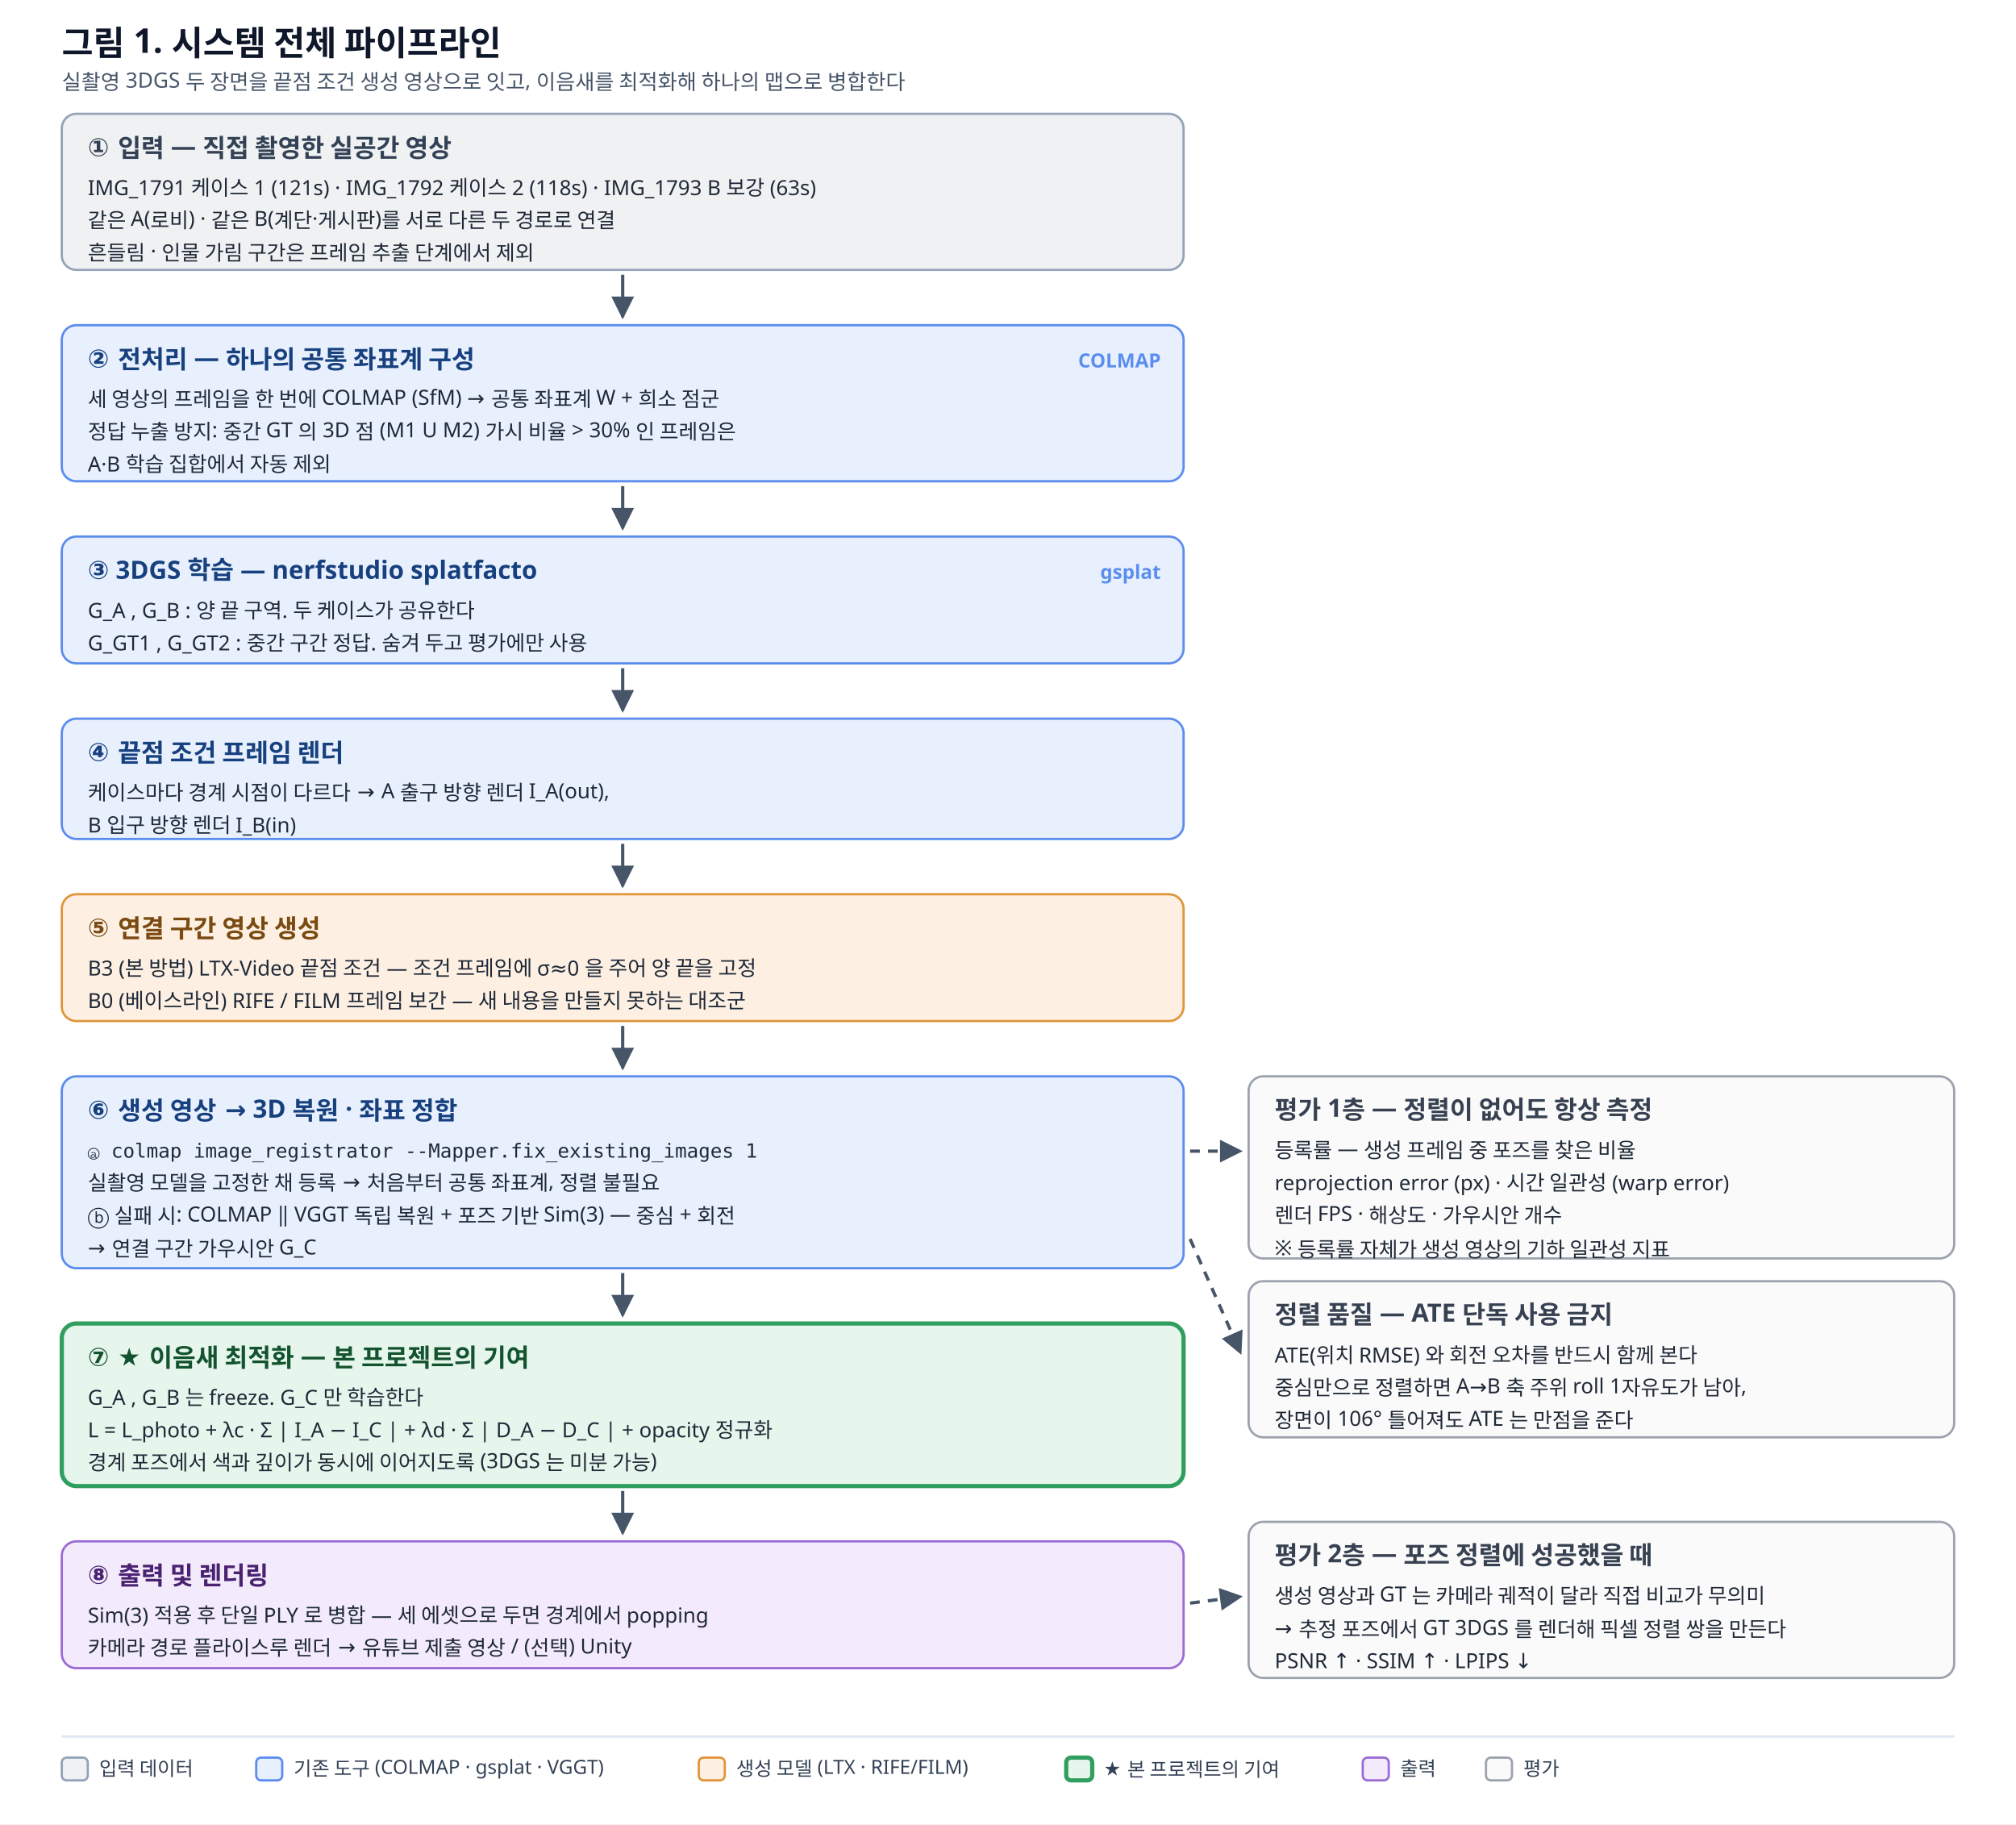
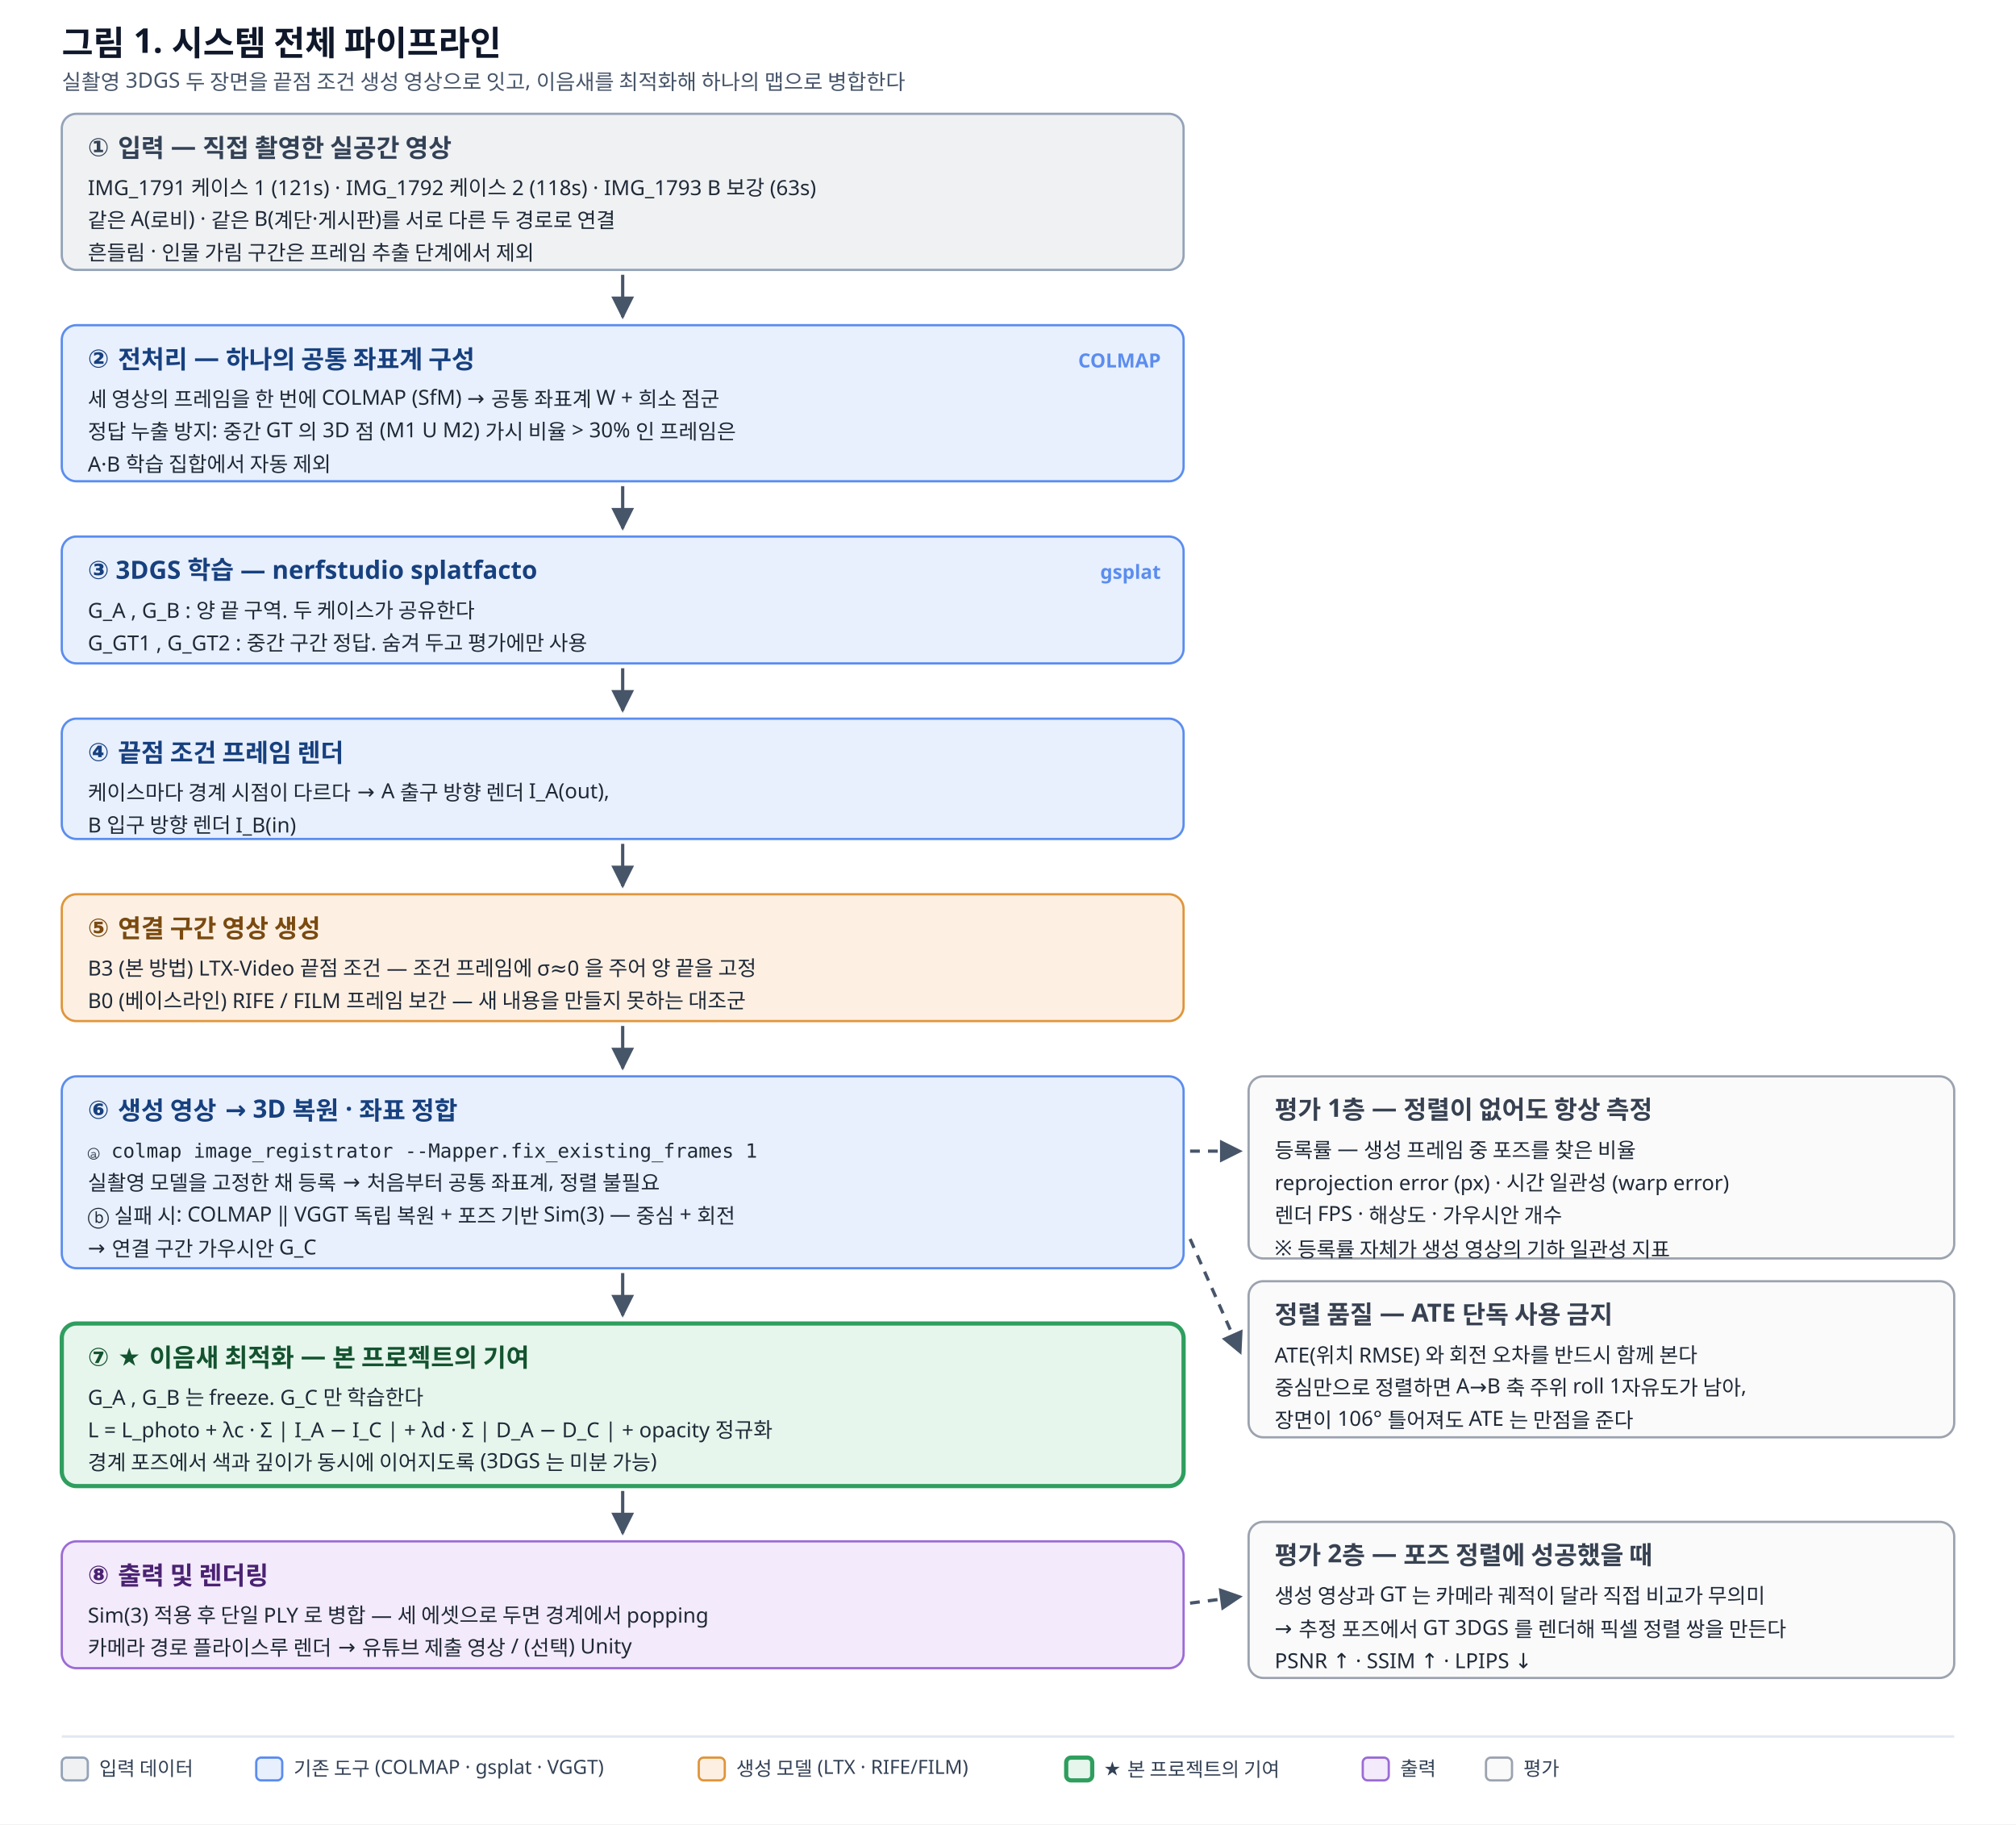
<svg xmlns="http://www.w3.org/2000/svg" width="1240" height="1122" viewBox="0 0 1240 1122">
  <defs>
    <marker id="ah" viewBox="0 0 10 10" refX="9" refY="5" markerWidth="7" markerHeight="7" orient="auto-start-reverse">
      <path d="M 0 0 L 10 5 L 0 10 z" fill="#475569" />
    </marker>
  </defs>
  <rect width="1240" height="1122" fill="#FFFFFF" />
  <text x="38" y="34" font-family="'Malgun Gothic','Apple SD Gothic Neo','Noto Sans KR',sans-serif" font-size="21" font-weight="700" fill="#0F172A">그림 1. 시스템 전체 파이프라인</text>
  <text x="38" y="55" font-family="'Malgun Gothic','Apple SD Gothic Neo','Noto Sans KR',sans-serif" font-size="13" fill="#475569">실촬영 3DGS 두 장면을 끝점 조건 생성 영상으로 잇고, 이음새를 최적화해 하나의 맵으로 병합한다</text>
  <rect x="38" y="70" width="690" height="96" rx="9" fill="#EFF1F3" stroke="#94A3B8" stroke-width="1.4" />
  <text x="54" y="96" font-family="'Malgun Gothic','Apple SD Gothic Neo','Noto Sans KR',sans-serif" font-size="15.5" font-weight="700" fill="#334155">① 입력 — 직접 촬영한 실공간 영상</text>
  <text x="54" y="120" font-family="'Malgun Gothic','Apple SD Gothic Neo','Noto Sans KR',sans-serif" font-size="12.8" fill="#1F2937">IMG_1791 케이스 1 (121s)  ·  IMG_1792 케이스 2 (118s)  ·  IMG_1793 B 보강 (63s)</text>
  <text x="54" y="140" font-family="'Malgun Gothic','Apple SD Gothic Neo','Noto Sans KR',sans-serif" font-size="12.8" fill="#1F2937">같은 A(로비) · 같은 B(계단·게시판)를 서로 다른 두 경로로 연결</text>
  <text x="54" y="160" font-family="'Malgun Gothic','Apple SD Gothic Neo','Noto Sans KR',sans-serif" font-size="12.8" fill="#1F2937">흔들림 · 인물 가림 구간은 프레임 추출 단계에서 제외</text>
  <rect x="38" y="200" width="690" height="96" rx="9" fill="#E8F0FE" stroke="#5B8DEF" stroke-width="1.4" />
  <text x="54" y="226" font-family="'Malgun Gothic','Apple SD Gothic Neo','Noto Sans KR',sans-serif" font-size="15.5" font-weight="700" fill="#17407E">② 전처리 — 하나의 공통 좌표계 구성</text>
  <text x="54" y="250" font-family="'Malgun Gothic','Apple SD Gothic Neo','Noto Sans KR',sans-serif" font-size="12.8" fill="#1F2937">세 영상의 프레임을 한 번에 COLMAP (SfM) → 공통 좌표계 W + 희소 점군</text>
  <text x="54" y="270" font-family="'Malgun Gothic','Apple SD Gothic Neo','Noto Sans KR',sans-serif" font-size="12.8" fill="#1F2937">정답 누출 방지: 중간 GT 의 3D 점 (M1 U M2) 가시 비율 &gt; 30% 인 프레임은</text>
  <text x="54" y="290" font-family="'Malgun Gothic','Apple SD Gothic Neo','Noto Sans KR',sans-serif" font-size="12.8" fill="#1F2937">                A·B 학습 집합에서 자동 제외</text>
  <text x="714" y="226" text-anchor="end" font-family="'Malgun Gothic','Apple SD Gothic Neo','Noto Sans KR',sans-serif" font-size="12" font-weight="700" fill="#5B8DEF">COLMAP</text>
  <rect x="38" y="330" width="690" height="78" rx="9" fill="#E8F0FE" stroke="#5B8DEF" stroke-width="1.4" />
  <text x="54" y="356" font-family="'Malgun Gothic','Apple SD Gothic Neo','Noto Sans KR',sans-serif" font-size="15.5" font-weight="700" fill="#17407E">③ 3DGS 학습 — nerfstudio splatfacto</text>
  <text x="54" y="380" font-family="'Malgun Gothic','Apple SD Gothic Neo','Noto Sans KR',sans-serif" font-size="12.8" fill="#1F2937">G_A , G_B      : 양 끝 구역. 두 케이스가 공유한다</text>
  <text x="54" y="400" font-family="'Malgun Gothic','Apple SD Gothic Neo','Noto Sans KR',sans-serif" font-size="12.8" fill="#1F2937">G_GT1 , G_GT2 : 중간 구간 정답. 숨겨 두고 평가에만 사용</text>
  <text x="714" y="356" text-anchor="end" font-family="'Malgun Gothic','Apple SD Gothic Neo','Noto Sans KR',sans-serif" font-size="12" font-weight="700" fill="#5B8DEF">gsplat</text>
  <rect x="38" y="442" width="690" height="74" rx="9" fill="#E8F0FE" stroke="#5B8DEF" stroke-width="1.4" />
  <text x="54" y="468" font-family="'Malgun Gothic','Apple SD Gothic Neo','Noto Sans KR',sans-serif" font-size="15.5" font-weight="700" fill="#17407E">④ 끝점 조건 프레임 렌더</text>
  <text x="54" y="492" font-family="'Malgun Gothic','Apple SD Gothic Neo','Noto Sans KR',sans-serif" font-size="12.8" fill="#1F2937">케이스마다 경계 시점이 다르다 → A 출구 방향 렌더 I_A(out),</text>
  <text x="54" y="512" font-family="'Malgun Gothic','Apple SD Gothic Neo','Noto Sans KR',sans-serif" font-size="12.8" fill="#1F2937">                                 B 입구 방향 렌더 I_B(in)</text>
  <rect x="38" y="550" width="690" height="78" rx="9" fill="#FDF0E3" stroke="#E0953B" stroke-width="1.4" />
  <text x="54" y="576" font-family="'Malgun Gothic','Apple SD Gothic Neo','Noto Sans KR',sans-serif" font-size="15.5" font-weight="700" fill="#7A4A10">⑤ 연결 구간 영상 생성</text>
  <text x="54" y="600" font-family="'Malgun Gothic','Apple SD Gothic Neo','Noto Sans KR',sans-serif" font-size="12.8" fill="#1F2937">B3 (본 방법)    LTX-Video 끝점 조건 — 조건 프레임에 σ≈0 을 주어 양 끝을 고정</text>
  <text x="54" y="620" font-family="'Malgun Gothic','Apple SD Gothic Neo','Noto Sans KR',sans-serif" font-size="12.8" fill="#1F2937">B0 (베이스라인) RIFE / FILM 프레임 보간 — 새 내용을 만들지 못하는 대조군</text>
  <rect x="38" y="662" width="690" height="118" rx="9" fill="#E8F0FE" stroke="#5B8DEF" stroke-width="1.4" />
  <text x="54" y="688" font-family="'Malgun Gothic','Apple SD Gothic Neo','Noto Sans KR',sans-serif" font-size="15.5" font-weight="700" fill="#17407E">⑥ 생성 영상 → 3D 복원 · 좌표 정합</text>
-   <text x="54" y="712" font-family="'Cascadia Mono','D2Coding','Consolas',monospace" font-size="12" fill="#1F2937">ⓐ colmap image_registrator  --Mapper.fix_existing_images 1</text>
+   <text x="54" y="712" font-family="'Cascadia Mono','D2Coding','Consolas',monospace" font-size="12" fill="#1F2937">ⓐ colmap image_registrator  --Mapper.fix_existing_frames 1</text>
  <text x="54" y="732" font-family="'Malgun Gothic','Apple SD Gothic Neo','Noto Sans KR',sans-serif" font-size="12.8" fill="#1F2937">   실촬영 모델을 고정한 채 등록 → 처음부터 공통 좌표계, 정렬 불필요</text>
  <text x="54" y="752" font-family="'Malgun Gothic','Apple SD Gothic Neo','Noto Sans KR',sans-serif" font-size="12.8" fill="#1F2937">ⓑ 실패 시: COLMAP ‖ VGGT 독립 복원 + 포즈 기반 Sim(3) — 중심 + 회전</text>
  <text x="54" y="772" font-family="'Malgun Gothic','Apple SD Gothic Neo','Noto Sans KR',sans-serif" font-size="12.8" fill="#1F2937">→ 연결 구간 가우시안 G_C</text>
  <rect x="38" y="814" width="690" height="100" rx="9" fill="#E6F6EC" stroke="#2F9E5E" stroke-width="2.6" />
  <text x="54" y="840" font-family="'Malgun Gothic','Apple SD Gothic Neo','Noto Sans KR',sans-serif" font-size="15.5" font-weight="700" fill="#13532F">⑦ ★ 이음새 최적화 — 본 프로젝트의 기여</text>
  <text x="54" y="864" font-family="'Malgun Gothic','Apple SD Gothic Neo','Noto Sans KR',sans-serif" font-size="12.8" fill="#1F2937">G_A , G_B 는 freeze. G_C 만 학습한다</text>
  <text x="54" y="884" font-family="'Malgun Gothic','Apple SD Gothic Neo','Noto Sans KR',sans-serif" font-size="12.8" fill="#1F2937">L = L_photo  +  λc · Σ | I_A − I_C |  +  λd · Σ | D_A − D_C |  +  opacity 정규화</text>
  <text x="54" y="904" font-family="'Malgun Gothic','Apple SD Gothic Neo','Noto Sans KR',sans-serif" font-size="12.8" fill="#1F2937">           경계 포즈에서 색과 깊이가 동시에 이어지도록 (3DGS 는 미분 가능)</text>
  <rect x="38" y="948" width="690" height="78" rx="9" fill="#F3EAFB" stroke="#9B6BD6" stroke-width="1.4" />
  <text x="54" y="974" font-family="'Malgun Gothic','Apple SD Gothic Neo','Noto Sans KR',sans-serif" font-size="15.5" font-weight="700" fill="#4A2272">⑧ 출력 및 렌더링</text>
  <text x="54" y="998" font-family="'Malgun Gothic','Apple SD Gothic Neo','Noto Sans KR',sans-serif" font-size="12.8" fill="#1F2937">Sim(3) 적용 후 단일 PLY 로 병합 — 세 에셋으로 두면 경계에서 popping</text>
  <text x="54" y="1018" font-family="'Malgun Gothic','Apple SD Gothic Neo','Noto Sans KR',sans-serif" font-size="12.8" fill="#1F2937">카메라 경로 플라이스루 렌더 → 유튜브 제출 영상 / (선택) Unity</text>
  <line x1="383.0" y1="169" x2="383.0" y2="195" stroke="#475569" stroke-width="2" marker-end="url(#ah)" />
  <line x1="383.0" y1="299" x2="383.0" y2="325" stroke="#475569" stroke-width="2" marker-end="url(#ah)" />
  <line x1="383.0" y1="411" x2="383.0" y2="437" stroke="#475569" stroke-width="2" marker-end="url(#ah)" />
  <line x1="383.0" y1="519" x2="383.0" y2="545" stroke="#475569" stroke-width="2" marker-end="url(#ah)" />
  <line x1="383.0" y1="631" x2="383.0" y2="657" stroke="#475569" stroke-width="2" marker-end="url(#ah)" />
  <line x1="383.0" y1="783" x2="383.0" y2="809" stroke="#475569" stroke-width="2" marker-end="url(#ah)" />
  <line x1="383.0" y1="917" x2="383.0" y2="943" stroke="#475569" stroke-width="2" marker-end="url(#ah)" />
  <rect x="768" y="662" width="434" height="112" rx="9" fill="#FAFAFA" stroke="#9CA3AF" stroke-width="1.4" />
  <text x="784" y="688" font-family="'Malgun Gothic','Apple SD Gothic Neo','Noto Sans KR',sans-serif" font-size="15.5" font-weight="700" fill="#374151">평가 1층 — 정렬이 없어도 항상 측정</text>
  <text x="784" y="712" font-family="'Malgun Gothic','Apple SD Gothic Neo','Noto Sans KR',sans-serif" font-size="12.8" fill="#1F2937">등록률 — 생성 프레임 중 포즈를 찾은 비율</text>
  <text x="784" y="732" font-family="'Malgun Gothic','Apple SD Gothic Neo','Noto Sans KR',sans-serif" font-size="12.8" fill="#1F2937">reprojection error (px) · 시간 일관성 (warp error)</text>
  <text x="784" y="752" font-family="'Malgun Gothic','Apple SD Gothic Neo','Noto Sans KR',sans-serif" font-size="12.8" fill="#1F2937">렌더 FPS · 해상도 · 가우시안 개수</text>
  <text x="784" y="772" font-family="'Malgun Gothic','Apple SD Gothic Neo','Noto Sans KR',sans-serif" font-size="12.8" fill="#1F2937">※ 등록률 자체가 생성 영상의 기하 일관성 지표</text>
  <rect x="768" y="788" width="434" height="96" rx="9" fill="#FAFAFA" stroke="#9CA3AF" stroke-width="1.4" />
  <text x="784" y="814" font-family="'Malgun Gothic','Apple SD Gothic Neo','Noto Sans KR',sans-serif" font-size="15.5" font-weight="700" fill="#374151">정렬 품질 — ATE 단독 사용 금지</text>
  <text x="784" y="838" font-family="'Malgun Gothic','Apple SD Gothic Neo','Noto Sans KR',sans-serif" font-size="12.8" fill="#1F2937">ATE(위치 RMSE) 와 회전 오차를 반드시 함께 본다</text>
  <text x="784" y="858" font-family="'Malgun Gothic','Apple SD Gothic Neo','Noto Sans KR',sans-serif" font-size="12.8" fill="#1F2937">중심만으로 정렬하면 A→B 축 주위 roll 1자유도가 남아,</text>
  <text x="784" y="878" font-family="'Malgun Gothic','Apple SD Gothic Neo','Noto Sans KR',sans-serif" font-size="12.8" fill="#1F2937">장면이 106° 틀어져도 ATE 는 만점을 준다</text>
  <rect x="768" y="936" width="434" height="96" rx="9" fill="#FAFAFA" stroke="#9CA3AF" stroke-width="1.4" />
  <text x="784" y="962" font-family="'Malgun Gothic','Apple SD Gothic Neo','Noto Sans KR',sans-serif" font-size="15.5" font-weight="700" fill="#374151">평가 2층 — 포즈 정렬에 성공했을 때</text>
  <text x="784" y="986" font-family="'Malgun Gothic','Apple SD Gothic Neo','Noto Sans KR',sans-serif" font-size="12.8" fill="#1F2937">생성 영상과 GT 는 카메라 궤적이 달라 직접 비교가 무의미</text>
  <text x="784" y="1006" font-family="'Malgun Gothic','Apple SD Gothic Neo','Noto Sans KR',sans-serif" font-size="12.8" fill="#1F2937">→ 추정 포즈에서 GT 3DGS 를 렌더해 픽셀 정렬 쌍을 만든다</text>
  <text x="784" y="1026" font-family="'Malgun Gothic','Apple SD Gothic Neo','Noto Sans KR',sans-serif" font-size="12.8" fill="#1F2937">PSNR ↑  ·  SSIM ↑  ·  LPIPS ↓</text>
  <line x1="732" y1="708" x2="763" y2="708" stroke="#475569" stroke-width="2" stroke-dasharray="6 5" marker-end="url(#ah)" />
  <line x1="732" y1="762" x2="763" y2="832" stroke="#475569" stroke-width="2" stroke-dasharray="6 5" marker-end="url(#ah)" />
  <line x1="732" y1="986" x2="763" y2="982" stroke="#475569" stroke-width="2" stroke-dasharray="6 5" marker-end="url(#ah)" />
  <line x1="38" y1="1068" x2="1202" y2="1068" stroke="#E2E8F0" stroke-width="1.5" />
  <rect x="38" y="1081" width="16" height="14" rx="3" fill="#EFF1F3" stroke="#94A3B8" stroke-width="1.4" />
  <text x="61" y="1092" font-family="'Malgun Gothic','Apple SD Gothic Neo','Noto Sans KR',sans-serif" font-size="12" fill="#334155">입력 데이터</text>
  <rect x="157.6" y="1081" width="16" height="14" rx="3" fill="#E8F0FE" stroke="#5B8DEF" stroke-width="1.4" />
  <text x="180.6" y="1092" font-family="'Malgun Gothic','Apple SD Gothic Neo','Noto Sans KR',sans-serif" font-size="12" fill="#334155">기존 도구 (COLMAP · gsplat · VGGT)</text>
  <rect x="429.8" y="1081" width="16" height="14" rx="3" fill="#FDF0E3" stroke="#E0953B" stroke-width="1.4" />
  <text x="452.8" y="1092" font-family="'Malgun Gothic','Apple SD Gothic Neo','Noto Sans KR',sans-serif" font-size="12" fill="#334155">생성 모델 (LTX · RIFE/FILM)</text>
  <rect x="655.8" y="1081" width="16" height="14" rx="3" fill="#E6F6EC" stroke="#2F9E5E" stroke-width="2.6" />
  <text x="678.8" y="1092" font-family="'Malgun Gothic','Apple SD Gothic Neo','Noto Sans KR',sans-serif" font-size="12" fill="#334155">★ 본 프로젝트의 기여</text>
  <rect x="838.2" y="1081" width="16" height="14" rx="3" fill="#F3EAFB" stroke="#9B6BD6" stroke-width="1.4" />
  <text x="861.2" y="1092" font-family="'Malgun Gothic','Apple SD Gothic Neo','Noto Sans KR',sans-serif" font-size="12" fill="#334155">출력</text>
  <rect x="914" y="1081" width="16" height="14" rx="3" fill="#FAFAFA" stroke="#9CA3AF" stroke-width="1.4" />
  <text x="937" y="1092" font-family="'Malgun Gothic','Apple SD Gothic Neo','Noto Sans KR',sans-serif" font-size="12" fill="#334155">평가</text>
</svg>
